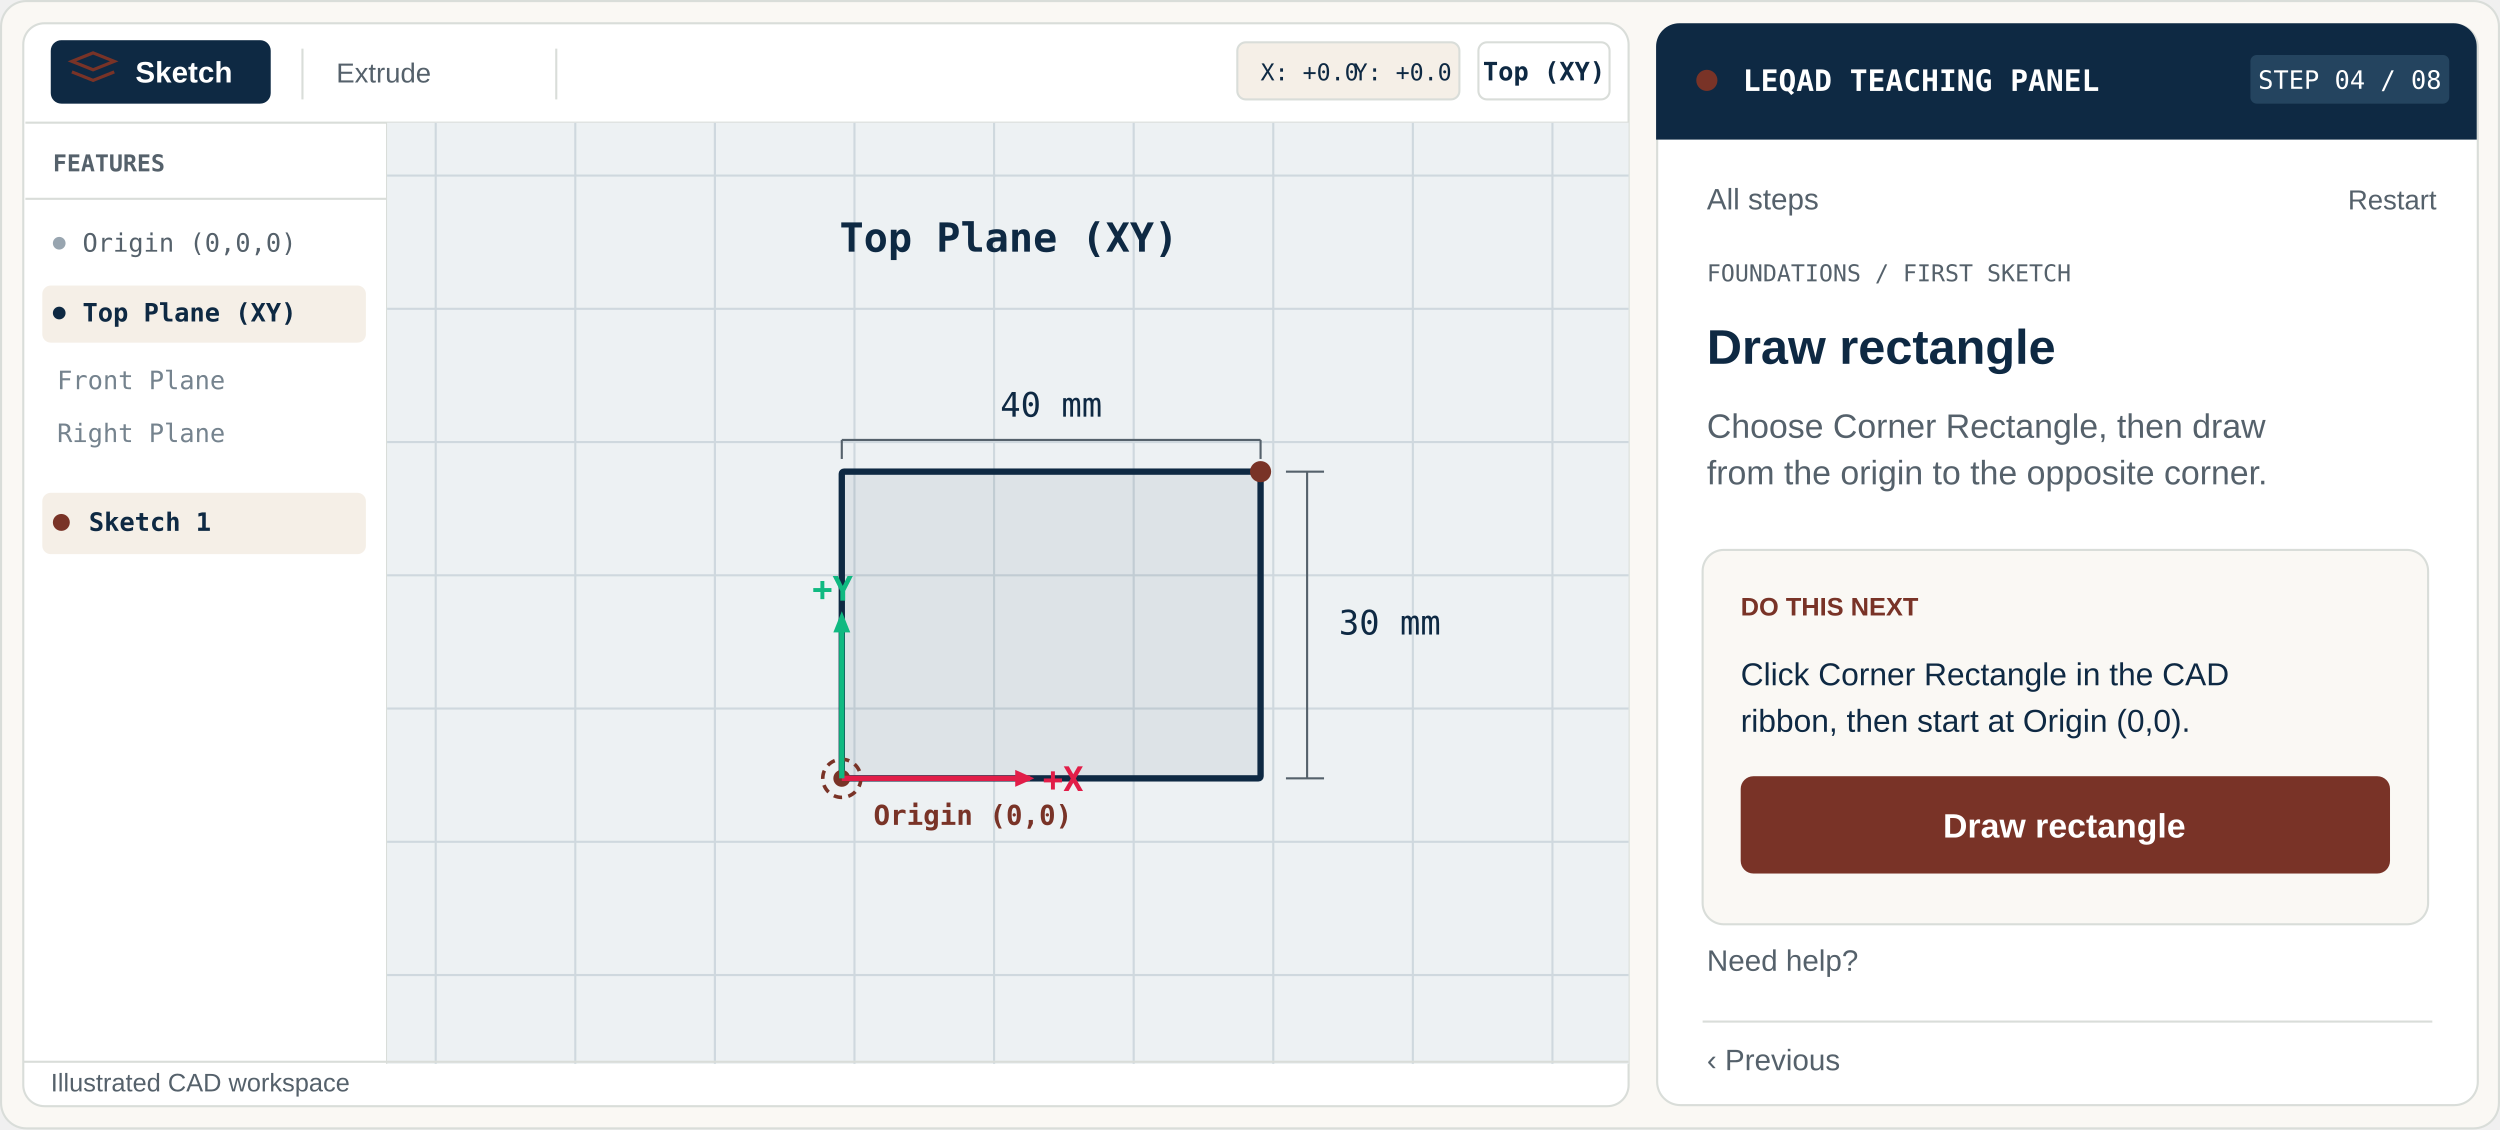
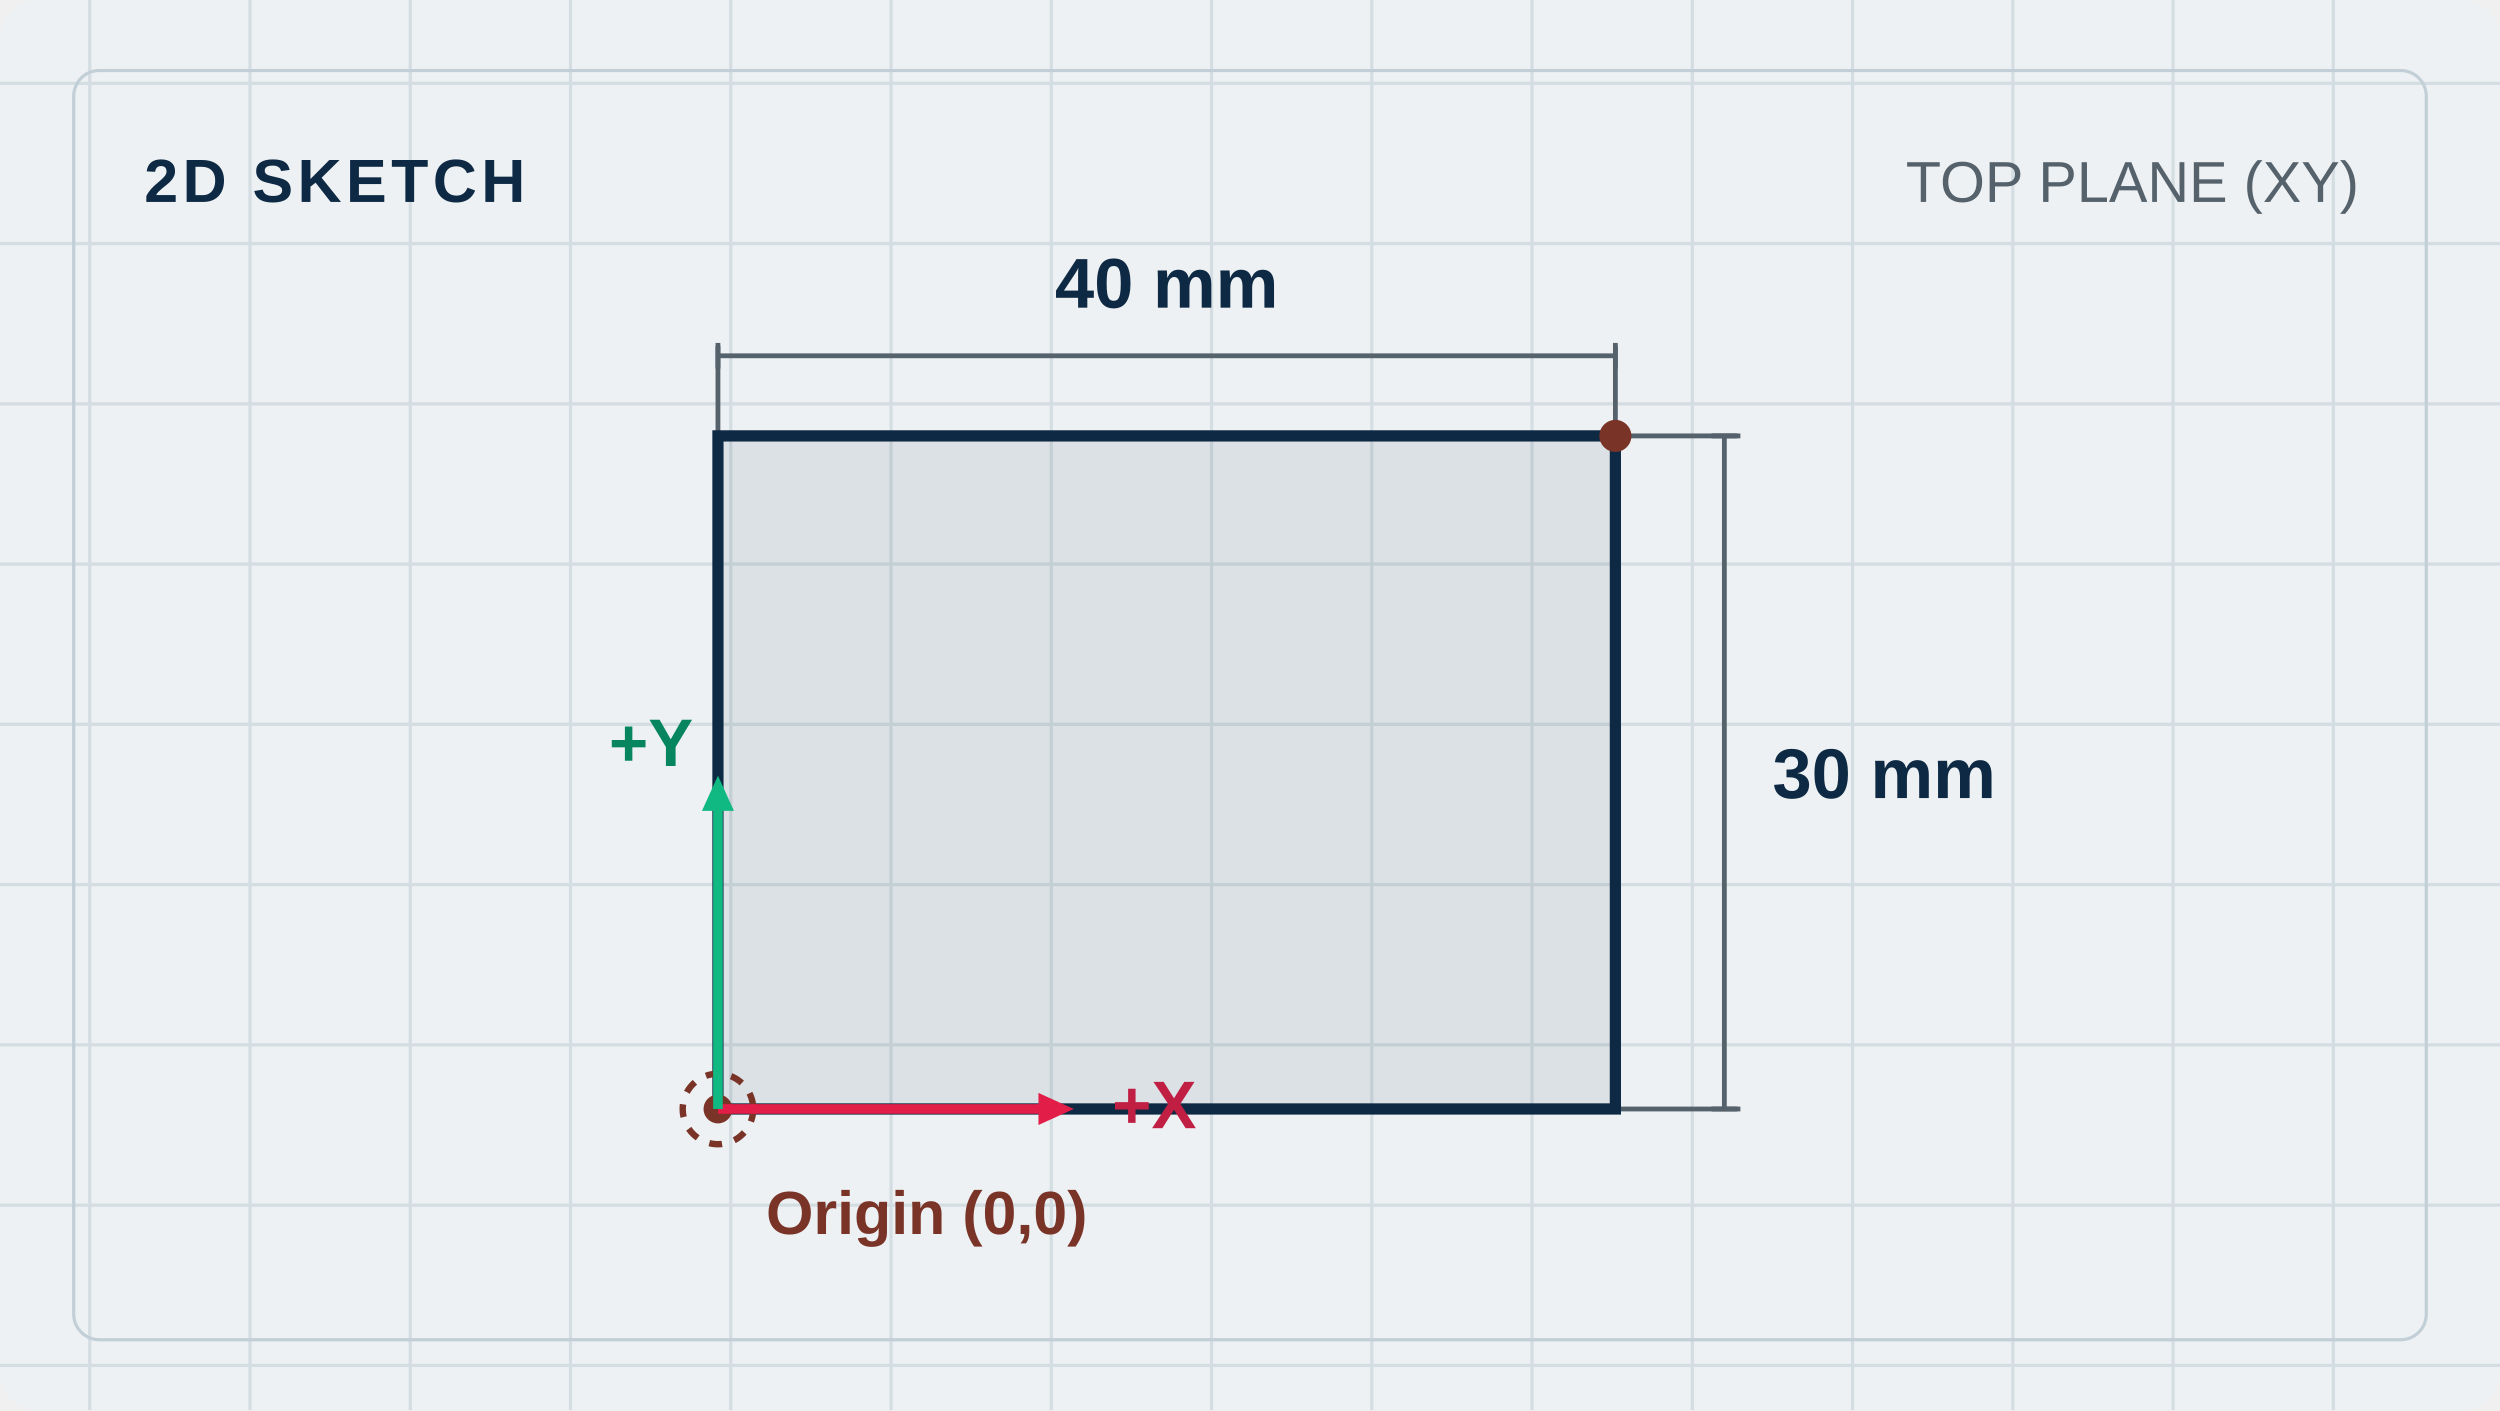
- <svg xmlns="http://www.w3.org/2000/svg" width="1182" height="534" viewBox="0 0 1182 534">
+ <svg xmlns="http://www.w3.org/2000/svg" width="780" height="440" viewBox="0 0 780 440">
  <defs>
-     <clipPath id="workspace">
-       <rect x="183" y="58" width="587" height="445" />
-     </clipPath>
-     <clipPath id="panel">
-       <rect x="783" y="11" width="388" height="512" rx="11" />
+     <clipPath id="sheet">
+       <rect width="780" height="440" rx="12" />
    </clipPath>
  </defs>
-   <rect x="0.5" y="0.5" width="1181" height="533" rx="12" fill="#FAF8F4" stroke="#D9DDD9" />
-   <rect x="11" y="11" width="759" height="512" rx="10" fill="#FFFFFF" stroke="#D9DDD9" />
-   <path d="M 12 58 H 770" stroke="#D9DDD9" />
-   <rect x="24" y="19" width="104" height="30" rx="5" fill="#0E2943" />
-   <path d="M 34 29 L 44 25 L 54 29 L 44 33 Z M 34 34 L 44 38 L 54 34" fill="none" stroke="#793327" stroke-width="1.5" />
-   <text x="64" y="39" fill="#FFFFFF" font-family="Arial, Helvetica, sans-serif" font-weight="700" font-size="14">Sketch</text>
-   <path d="M 143 23 V 47 M 263 23 V 47" stroke="#D9DDD9" />
-   <text x="159" y="39" fill="#55616B" font-family="Arial, Helvetica, sans-serif" font-size="13">Extrude</text>
-   <rect x="585" y="20" width="105" height="27" rx="4" fill="#F5EFE7" stroke="#D9DDD9" />
-   <text x="596" y="38" fill="#0E2943" font-family="monospace" font-size="11">X: +0.0</text>
-   <text x="640" y="38" fill="#0E2943" font-family="monospace" font-size="11">Y: +0.0</text>
-   <rect x="699" y="20" width="62" height="27" rx="4" fill="#FFFFFF" stroke="#D9DDD9" />
-   <text x="730" y="38" fill="#0E2943" text-anchor="middle" font-family="monospace" font-weight="700" font-size="12">Top (XY)</text>
-   <rect x="12" y="59" width="171" height="444" fill="#FFFFFF" />
-   <path d="M 183 58 V 503 M 12 94 H 183" stroke="#D9DDD9" />
-   <text x="25" y="81" font-family="monospace" font-size="11" fill="#55616B" font-weight="700">FEATURES</text>
-   <circle cx="28" cy="115" r="3" fill="#98A5B0" />
-   <text x="39" y="119" font-family="monospace" font-size="12" fill="#55616B">Origin (0,0,0)</text>
-   <rect x="20" y="135" width="153" height="27" rx="4" fill="#F5EFE7" />
-   <circle cx="28" cy="148" r="3" fill="#0E2943" />
-   <text x="39" y="152" font-family="monospace" font-size="12" fill="#0E2943" font-weight="700">Top Plane (XY)</text>
-   <text x="27" y="184" font-family="monospace" font-size="12" fill="#75838E">Front Plane</text>
-   <text x="27" y="209" font-family="monospace" font-size="12" fill="#75838E">Right Plane</text>
-   <rect x="20" y="233" width="153" height="29" rx="4" fill="#F5EFE7" />
-   <circle cx="29" cy="247" r="4" fill="#793327" />
-   <text x="42" y="251" font-family="monospace" font-size="12" font-weight="700" fill="#0E2943">Sketch 1</text>
-   <rect x="183" y="58" width="587" height="445" fill="#EDF1F3" />
-   <g clip-path="url(#workspace)" fill="none" stroke="#C6D1D8" stroke-width="1" opacity="0.78">
-     <line x1="206" y1="58" x2="206" y2="503" />
-     <line x1="272" y1="58" x2="272" y2="503" />
-     <line x1="338" y1="58" x2="338" y2="503" />
-     <line x1="404" y1="58" x2="404" y2="503" />
-     <line x1="470" y1="58" x2="470" y2="503" />
-     <line x1="536" y1="58" x2="536" y2="503" />
-     <line x1="602" y1="58" x2="602" y2="503" />
-     <line x1="668" y1="58" x2="668" y2="503" />
-     <line x1="734" y1="58" x2="734" y2="503" />
-     <line x1="800" y1="58" x2="800" y2="503" />
-     <line x1="183" y1="83" x2="771" y2="83" />
-     <line x1="183" y1="146" x2="771" y2="146" />
-     <line x1="183" y1="209" x2="771" y2="209" />
-     <line x1="183" y1="272" x2="771" y2="272" />
-     <line x1="183" y1="335" x2="771" y2="335" />
-     <line x1="183" y1="398" x2="771" y2="398" />
-     <line x1="183" y1="461" x2="771" y2="461" />
-     <line x1="183" y1="524" x2="771" y2="524" />
+   <g clip-path="url(#sheet)">
+     <rect width="780" height="440" fill="#EDF1F3" />
+     <g stroke="#C9D4DB" stroke-width="1" opacity=".7" fill="none">
+       <path d="M28 0V440" />
+       <path d="M78 0V440" />
+       <path d="M128 0V440" />
+       <path d="M178 0V440" />
+       <path d="M228 0V440" />
+       <path d="M278 0V440" />
+       <path d="M328 0V440" />
+       <path d="M378 0V440" />
+       <path d="M428 0V440" />
+       <path d="M478 0V440" />
+       <path d="M528 0V440" />
+       <path d="M578 0V440" />
+       <path d="M628 0V440" />
+       <path d="M678 0V440" />
+       <path d="M728 0V440" />
+       <path d="M0 26H780" />
+       <path d="M0 76H780" />
+       <path d="M0 126H780" />
+       <path d="M0 176H780" />
+       <path d="M0 226H780" />
+       <path d="M0 276H780" />
+       <path d="M0 326H780" />
+       <path d="M0 376H780" />
+       <path d="M0 426H780" />
+     </g>
+     <rect x="23" y="22" width="734" height="396" rx="8" fill="none" stroke="#C2CFD7" stroke-width="1" />
+     <text x="45" y="63" font-family="Arial,Helvetica,sans-serif" font-size="19" letter-spacing="1.4" font-weight="700" fill="#0E2943">2D SKETCH</text>
+     <text x="736" y="63" font-family="Arial,Helvetica,sans-serif" text-anchor="end" font-size="18" fill="#55616B">TOP PLANE (XY)</text>
+     <g fill="none" stroke="#55616B" stroke-width="1.5">
+       <path d="M224 136V108 M504 136V108 M224 111H504" />
+       <path d="M224 107V115 M504 107V115" />
+       <path d="M504 136H543 M504 346H543 M538 136V346" />
+       <path d="M534 136H542 M534 346H542" />
+     </g>
+     <text x="364" y="96" text-anchor="middle" font-family="Arial,Helvetica,sans-serif" font-weight="700" font-size="22" fill="#0E2943">40 mm</text>
+     <text x="553" y="249" font-family="Arial,Helvetica,sans-serif" font-weight="700" font-size="22" fill="#0E2943">30 mm</text>
+     <rect x="224" y="136" width="280" height="210" fill="#0E2943" fill-opacity=".08" stroke="#0E2943" stroke-width="3.5" />
+     <circle cx="504" cy="136" r="5" fill="#793327" />
+     <circle cx="224" cy="346" r="11" fill="none" stroke="#793327" stroke-dasharray="4 4" stroke-width="2" />
+     <circle cx="224" cy="346" r="4.5" fill="#793327" />
+     <path d="M224 346H331" stroke="#E11D48" stroke-width="3" fill="none" />
+     <path d="M335 346l-11-5v10z" fill="#E11D48" />
+     <text x="347" y="352" font-family="Arial,Helvetica,sans-serif" font-size="21" font-weight="700" fill="#C01F43">+X</text>
+     <path d="M224 346V248" stroke="#10B981" stroke-width="3" fill="none" />
+     <path d="M224 242l-5 11h10z" fill="#10B981" />
+     <text x="190" y="239" font-family="Arial,Helvetica,sans-serif" font-size="21" font-weight="700" fill="#07855E">+Y</text>
+     <text x="239" y="385" font-family="Arial,Helvetica,sans-serif" font-size="19" font-weight="600" fill="#793327">Origin (0,0)</text>
  </g>
-   <text x="477" y="119" font-family="monospace" font-size="19" fill="#0E2943" font-weight="700" text-anchor="middle">Top Plane (XY)</text>
-   <rect x="398" y="223" width="198" height="145" rx="1" fill="#0E2943" fill-opacity="0.07" stroke="#0E2943" stroke-width="3" />
-   <line x1="398" y1="208" x2="596" y2="208" stroke="#55616B" stroke-width="1" />
-   <line x1="398" y1="208" x2="398" y2="217" stroke="#55616B" />
-   <line x1="596" y1="208" x2="596" y2="217" stroke="#55616B" />
-   <text x="497" y="197" font-family="monospace" font-size="16" fill="#0E2943" text-anchor="middle">40 mm</text>
-   <line x1="618" y1="223" x2="618" y2="368" stroke="#55616B" stroke-width="1" />
-   <path d="M608 223 H626 M608 368 H626" stroke="#55616B" fill="none" />
-   <text x="633" y="300" font-family="monospace" font-size="16" fill="#0E2943">30 mm</text>
-   <circle cx="398" cy="368" r="9" fill="none" stroke="#793327" stroke-width="1.7" stroke-dasharray="4 3" />
-   <circle cx="398" cy="368" r="4" fill="#793327" />
-   <circle cx="596" cy="223" r="5" fill="#793327" />
-   <path d="M398 368 H487" stroke="#E11D48" stroke-width="2.5" />
-   <path d="M 489 368 L 480 364 L 480 372 Z" fill="#E11D48" />
-   <text x="493" y="374" font-family="monospace" font-size="16" font-weight="700" fill="#E11D48">+X</text>
-   <path d="M398 368 V293" stroke="#10B981" stroke-width="2.5" />
-   <path d="M 398 289 L 394 299 L 402 299 Z" fill="#10B981" />
-   <text x="384" y="284" font-family="monospace" font-size="16" font-weight="700" fill="#10B981">+Y</text>
-   <text x="413" y="390" font-family="monospace" font-size="13" fill="#793327" font-weight="700">Origin (0,0)</text>
-   <path d="M11 502 H770" stroke="#D9DDD9" />
-   <text x="24" y="516" font-family="Arial, Helvetica, sans-serif" font-size="12" fill="#55616B">Illustrated CAD workspace</text>
-   <rect x="783.5" y="11.5" width="388" height="511" rx="11" fill="#FFFFFF" stroke="#D9DDD9" />
-   <g clip-path="url(#panel)">
-     <rect x="783" y="11" width="389" height="55" fill="#0E2943" />
-   </g>
-   <circle cx="807" cy="38" r="5" fill="#793327" />
-   <text x="824" y="43" font-family="monospace" font-size="14" font-weight="700" fill="#FFFFFF">LEQAD TEACHING PANEL</text>
-   <rect x="1064" y="26" width="94" height="23" rx="3" fill="#24445F" />
-   <text x="1111" y="42" font-family="monospace" font-size="12" fill="#FFFFFF" text-anchor="middle">STEP 04 / 08</text>
-   <text x="807" y="99" font-family="Arial, Helvetica, sans-serif" font-size="14" fill="#55616B">All steps</text>
-   <text x="1152" y="99" text-anchor="end" font-family="Arial, Helvetica, sans-serif" font-size="13" fill="#55616B">Restart</text>
-   <text x="807" y="133" font-family="monospace" font-size="11" fill="#55616B">FOUNDATIONS / FIRST SKETCH</text>
-   <text x="807" y="172" font-family="Arial, Helvetica, sans-serif" font-size="23" font-weight="700" fill="#0E2943">Draw rectangle</text>
-   <text x="807" y="207" font-family="Arial, Helvetica, sans-serif" font-size="16" fill="#55616B">Choose Corner Rectangle, then draw</text>
-   <text x="807" y="229" font-family="Arial, Helvetica, sans-serif" font-size="16" fill="#55616B">from the origin to the opposite corner.</text>
-   <rect x="805" y="260" width="343" height="177" rx="10" fill="#FAF8F4" stroke="#D9DDD9" />
-   <text x="823" y="291" font-family="Arial, Helvetica, sans-serif" font-size="12" font-weight="700" fill="#793327">DO THIS NEXT</text>
-   <text x="823" y="324" font-family="Arial, Helvetica, sans-serif" font-size="15" fill="#0E2943">Click Corner Rectangle in the CAD</text>
-   <text x="823" y="346" font-family="Arial, Helvetica, sans-serif" font-size="15" fill="#0E2943">ribbon, then start at Origin (0,0).</text>
-   <rect x="823" y="367" width="307" height="46" rx="6" fill="#793327" />
-   <text x="976" y="396" font-family="Arial, Helvetica, sans-serif" font-size="16" text-anchor="middle" font-weight="700" fill="#FFFFFF">Draw rectangle</text>
-   <text x="807" y="459" font-family="Arial, Helvetica, sans-serif" font-size="14" fill="#55616B">Need help?</text>
-   <path d="M805 483 H1150" stroke="#D9DDD9" />
-   <text x="807" y="506" font-family="Arial, Helvetica, sans-serif" font-size="14" fill="#55616B">‹ Previous</text>
</svg>
